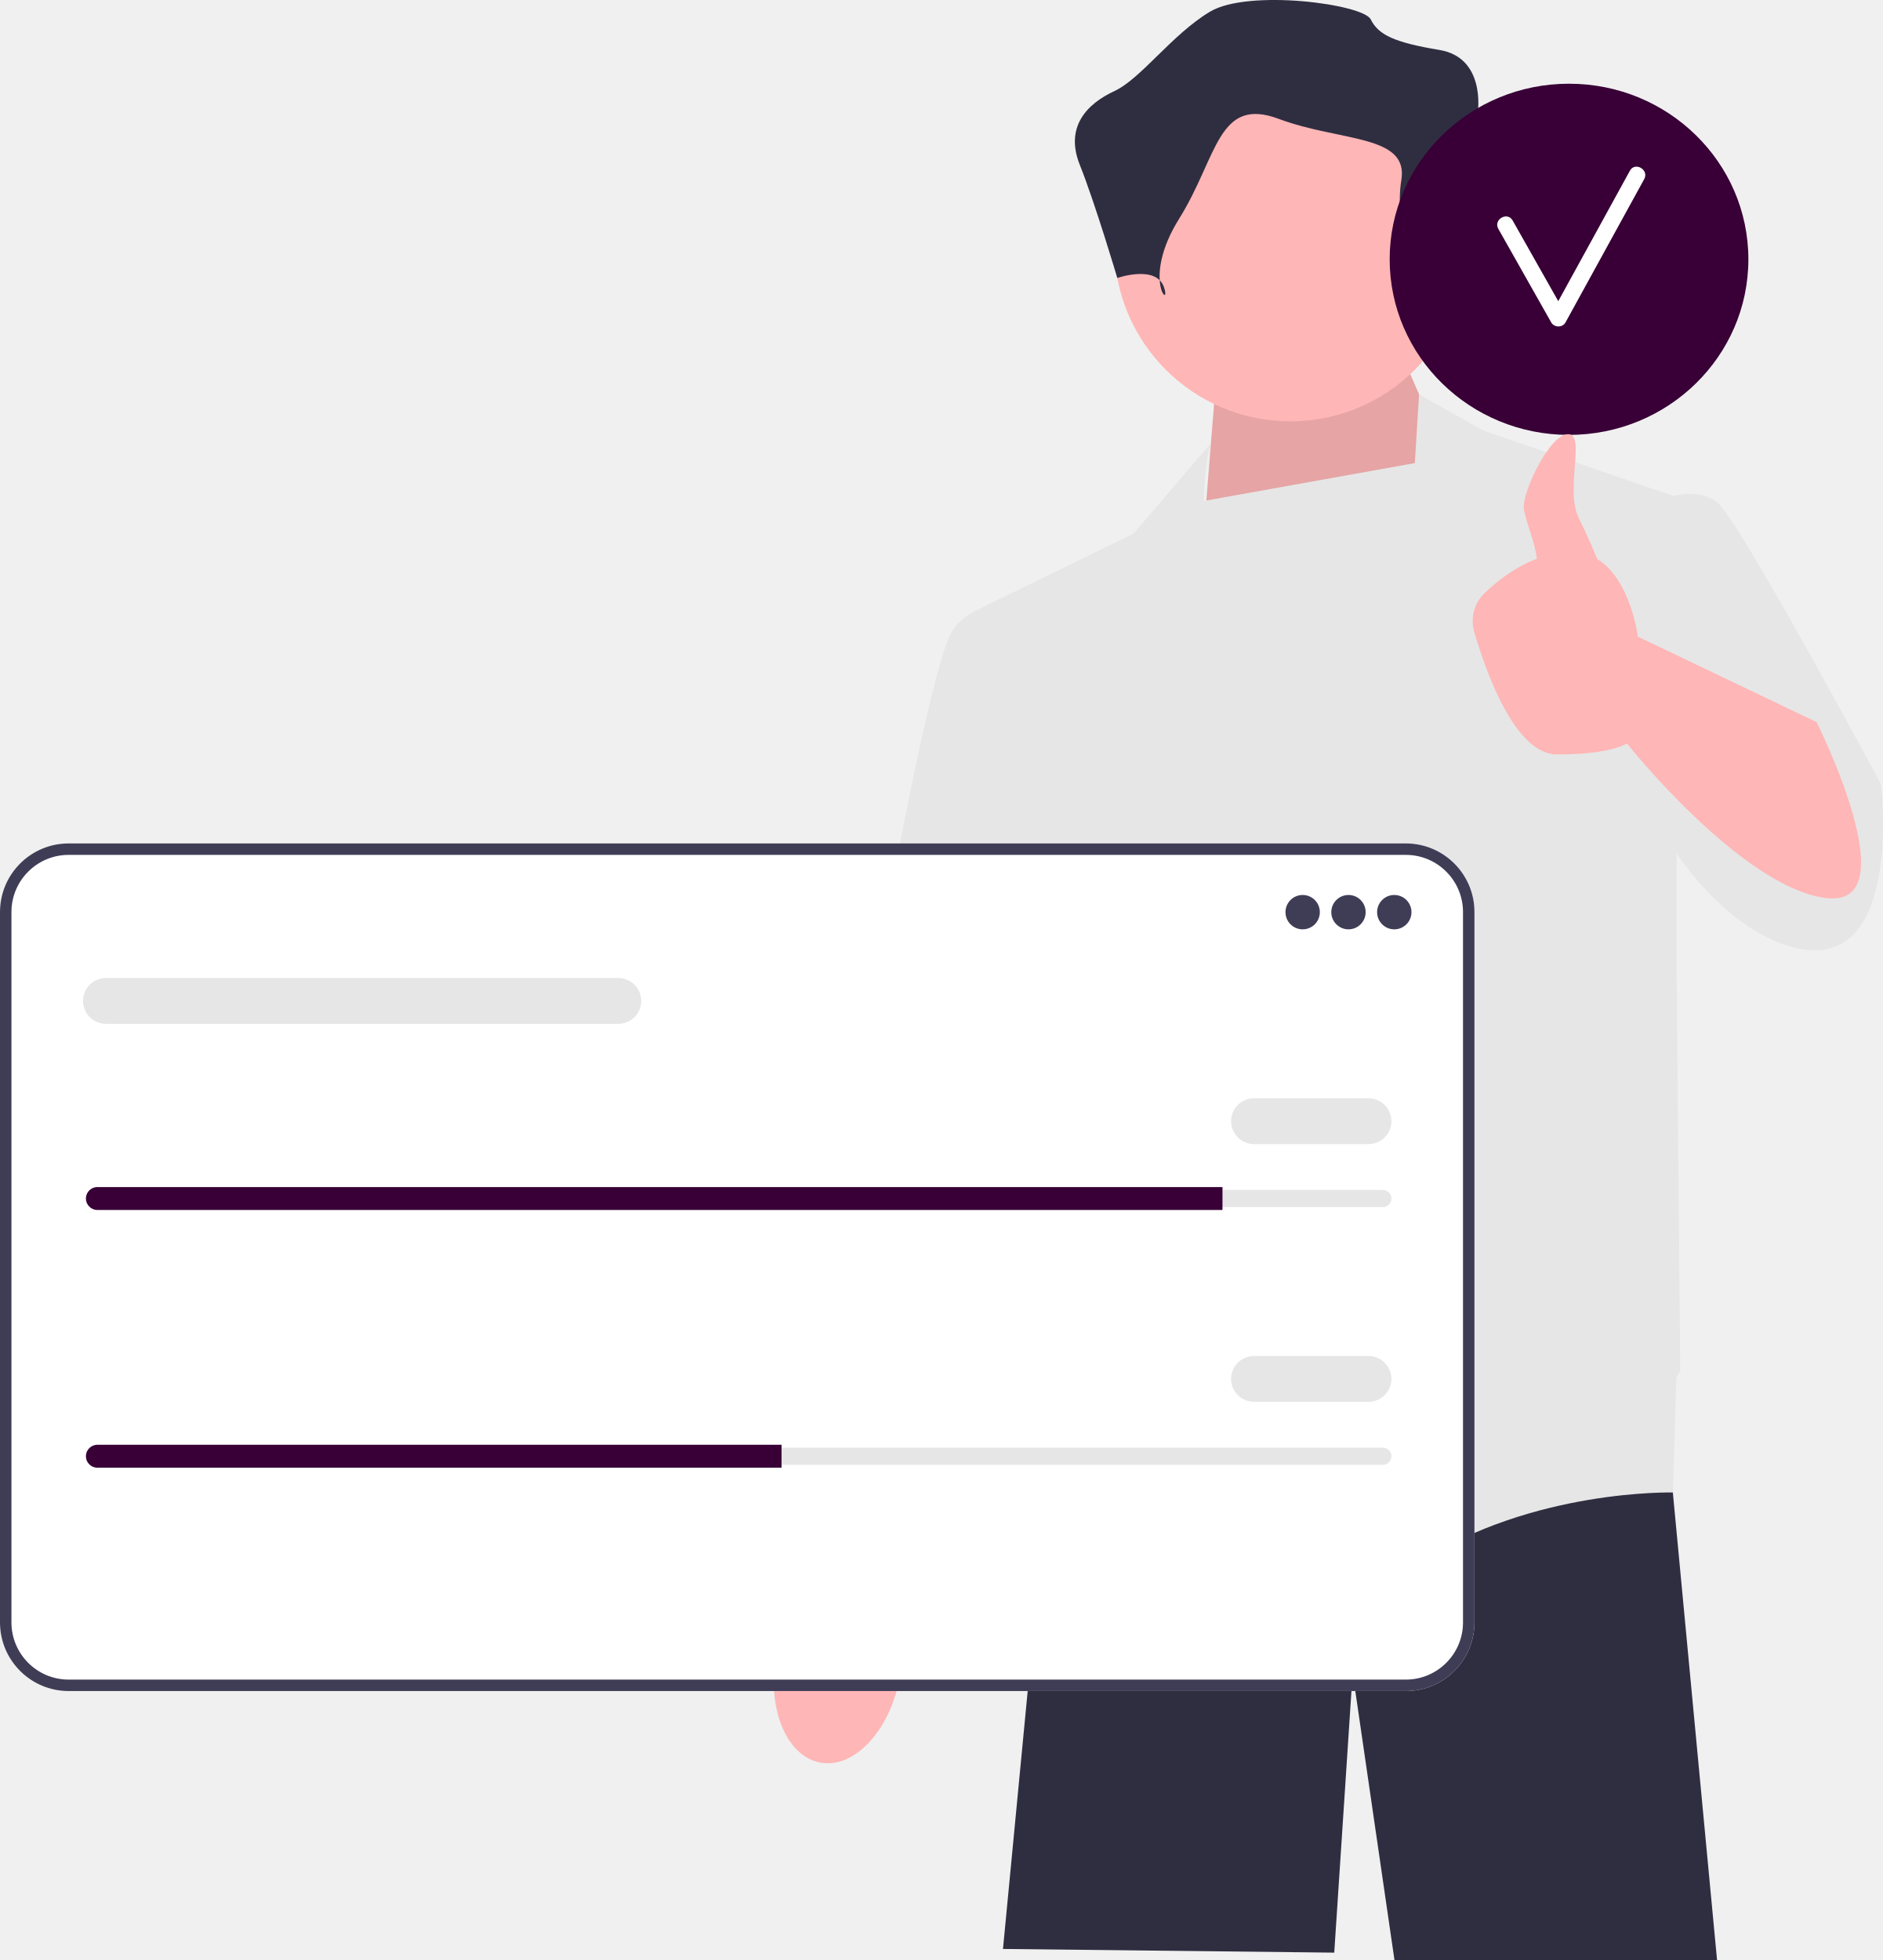
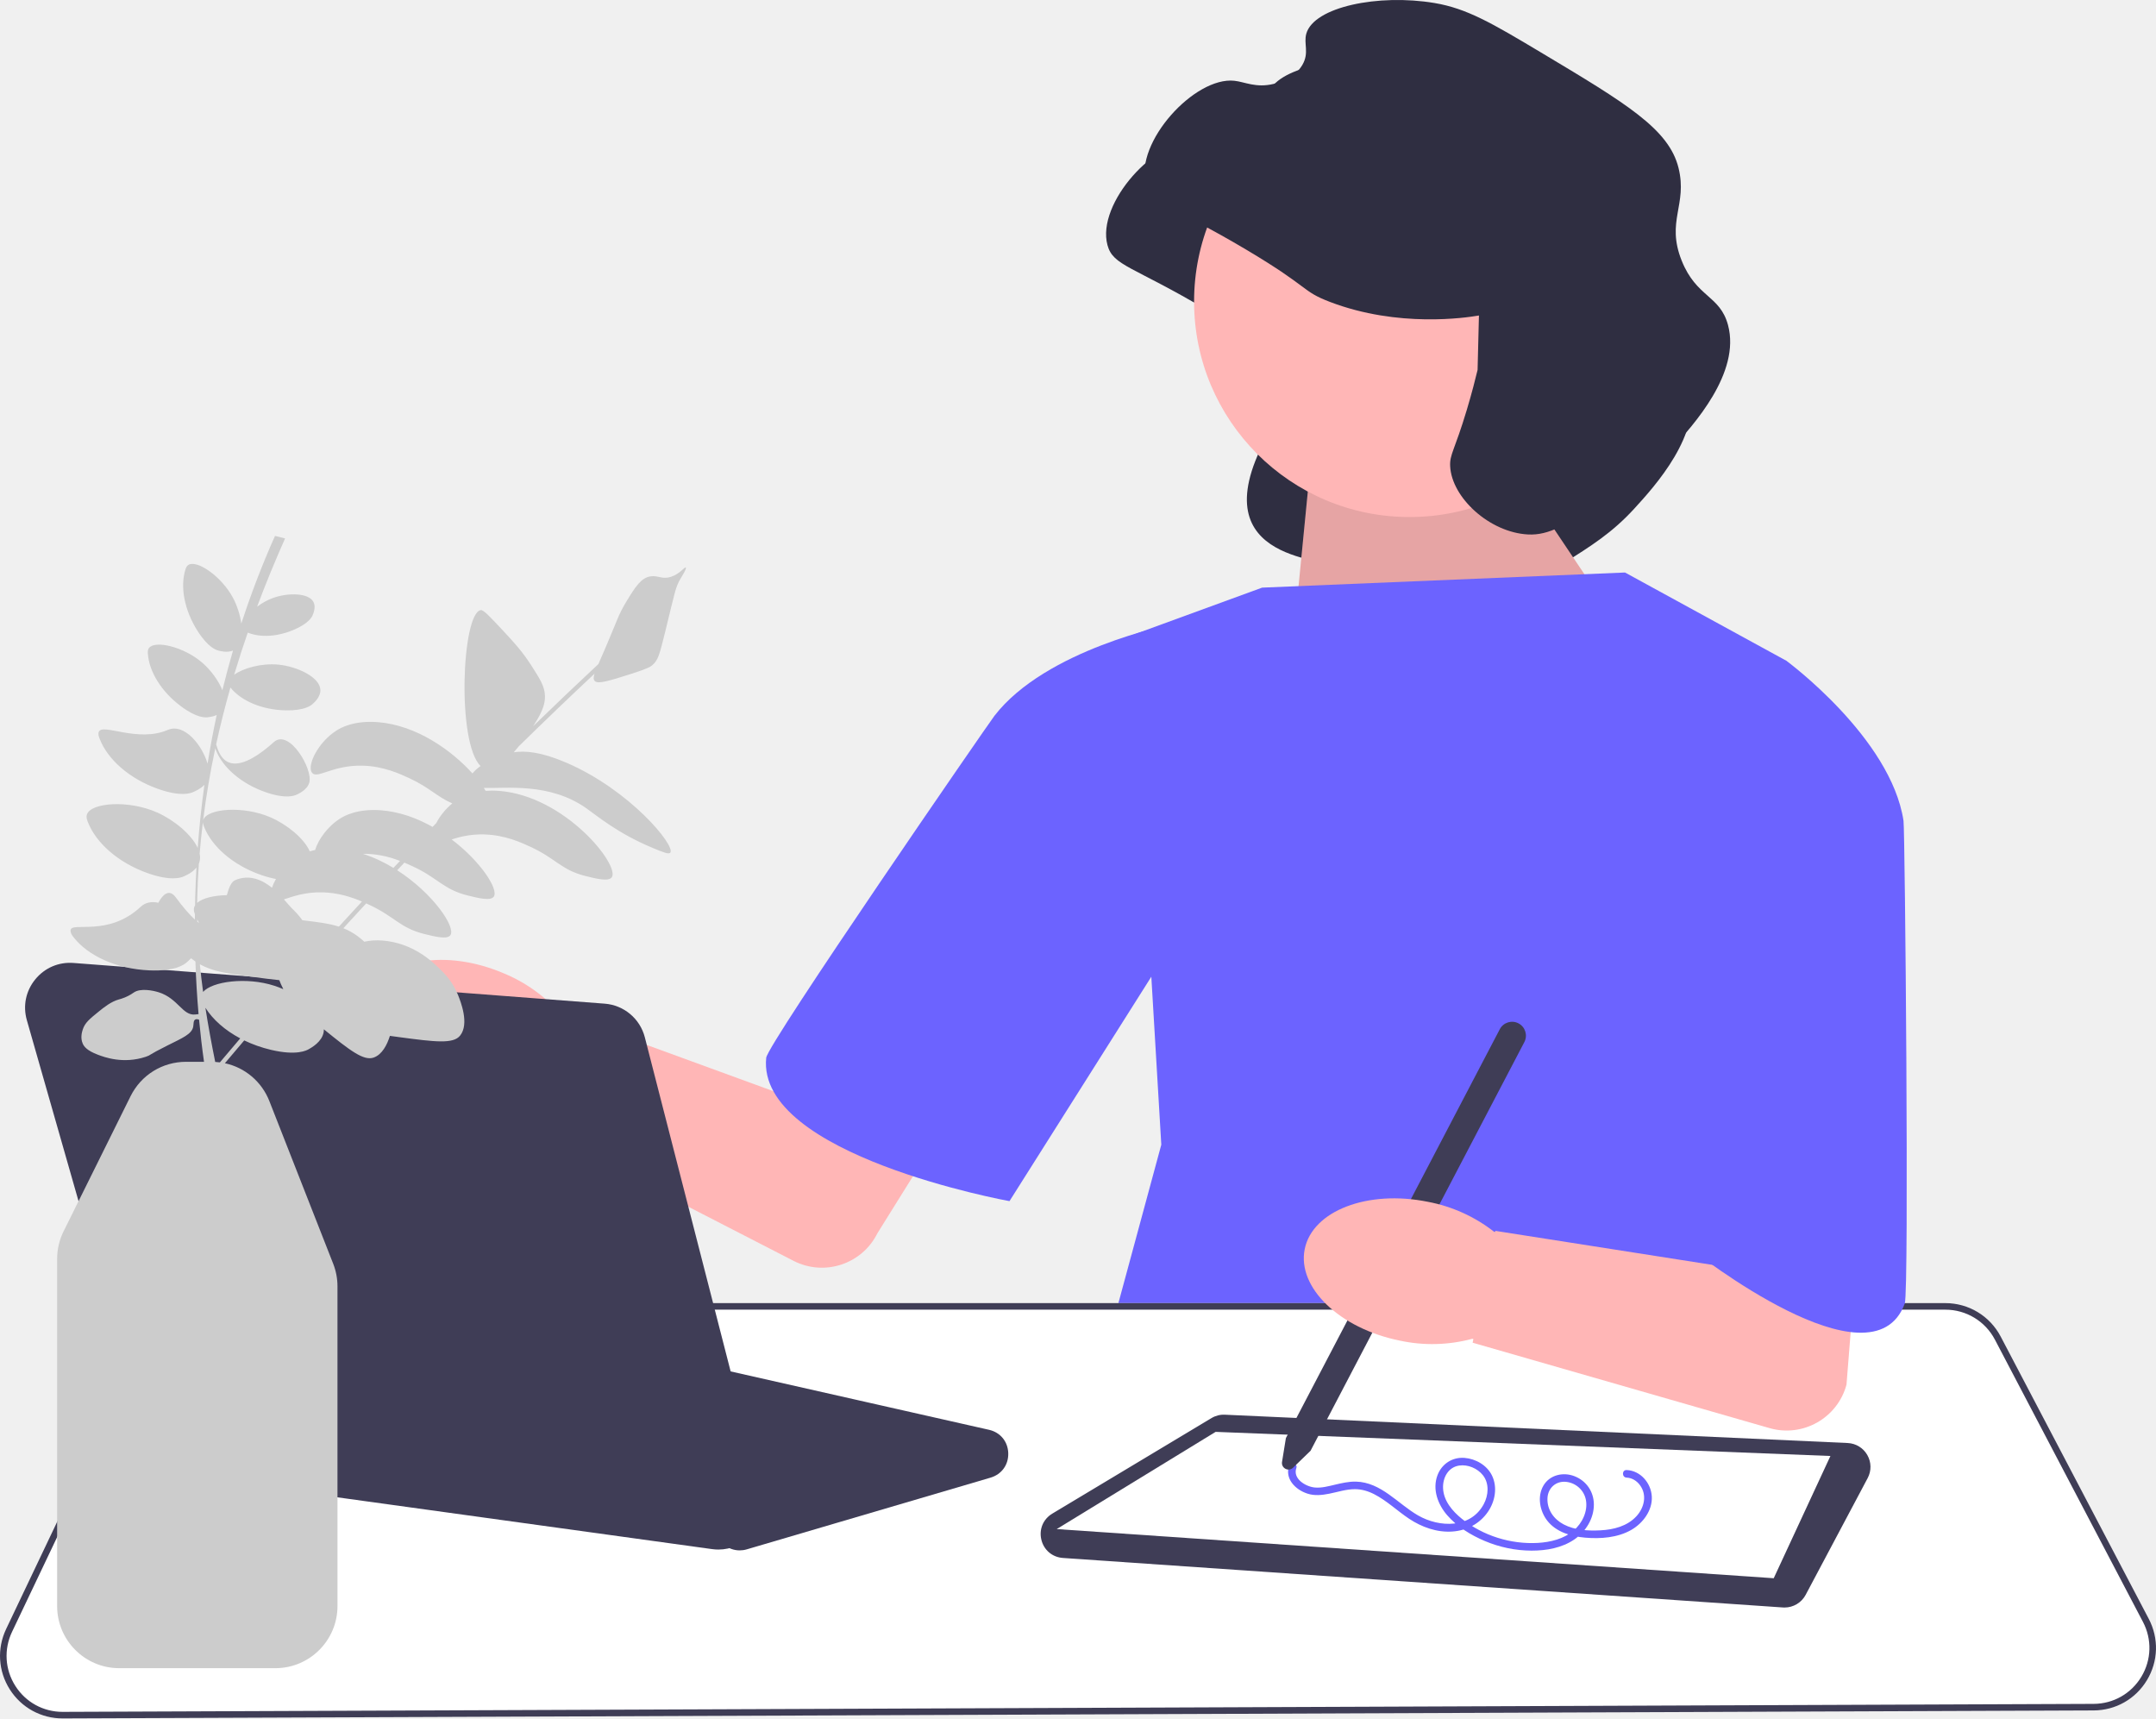
- <svg xmlns="http://www.w3.org/2000/svg" width="511.563" height="532.448" viewBox="0 0 511.563 532.448">
-   <polygon points="454.491 405.208 454.481 405.448 466.491 532.448 378.851 532.448 367.491 454.448 362.491 530.448 272.491 529.448 282.051 429.668 290.181 383.418 290.181 383.408 291.401 376.448 452.101 376.448 452.311 378.968 454.491 405.208" fill="#2f2e41" />
-   <path d="M222.883,478.831c9.282,1.691,18.96-8.762,21.618-23.348,1.163-6.385,.788-12.503-.78-17.506l1.423-8.408,23.883-113.109s43.98-87.975,43.979-103.248c-.001-15.273-12.722-22.763-12.722-22.763l-17.214,.161-53.983,131.847-9.722,97.43-1.573,13.367c-3.232,4.129-5.741,9.721-6.903,16.106-2.657,14.586,2.713,27.78,11.995,29.471Z" fill="#ffb6b6" />
-   <polygon points="397.991 135.948 381.991 98.948 329.991 107.948 326.491 151.48 397.991 135.948" fill="#ffb6b6" />
-   <polygon points="397.991 135.948 381.991 98.948 329.991 107.948 326.491 151.48 397.991 135.948" opacity=".1" />
-   <path d="M510.991,212.948s-37-69-44-76c-3.116-3.116-8.015-3.16-12.493-2.251l-51.507-17.749-17.458-9.809-1.15,18.662-57.315,10.287c.318-11.381,1.924-15.71,1.924-15.71l-21,24.569-41,20,.022,.18c-3.009,1.05-5.861,2.847-8.022,5.82-8,11-30,145-30,145l47,10,6.396-40.14,4.604,36.14,3.5,67.5s64,55,95,35,69-19,69-19l.948-31.288c.675-1.079,1.052-1.712,1.052-1.712l-1-110.984v-29.532c7.618,10.614,16.812,19.741,27.5,24.016,35,14,28-43,28-43Z" fill="#e6e6e6" />
-   <circle cx="350.556" cy="66.62" r="47.838" fill="#ffb6b6" />
-   <path d="M384.875,80.139s4.16-14.56,13.52-13.52c9.36,1.04,11.44-7.28,9.36-11.44-2.08-4.16-6.24-24.959-6.24-24.959,0,0,2.08-14.56-10.4-16.639-12.48-2.08-16.639-4.16-18.719-8.32-2.08-4.16-33.279-8.32-43.679-2.08-10.4,6.24-18.719,18.212-25.999,21.585-7.28,3.374-13.52,9.614-9.36,20.013,4.16,10.4,10.193,30.739,10.193,30.739,0,0,10.606-3.7,12.686,2.54,2.08,6.24-6.24-2.08,4.16-18.719,10.4-16.639,10.4-33.279,27.039-27.039,16.639,6.24,35.359,4.16,33.279,16.639-2.08,12.48,4.16,31.199,4.16,31.199Z" fill="#2f2e41" />
-   <g>
-     <path d="M381.949,459.384H18.633c-10.275,0-18.633-8.359-18.633-18.633V247.758c0-10.274,8.359-18.633,18.633-18.633H381.949c10.275,0,18.633,8.359,18.633,18.633v192.993c0,10.274-8.359,18.633-18.633,18.633Z" fill="#fff" />
-     <path d="M381.949,459.384H18.633c-10.275,0-18.633-8.359-18.633-18.633V247.758c0-10.274,8.359-18.633,18.633-18.633H381.949c10.275,0,18.633,8.359,18.633,18.633v192.993c0,10.274-8.359,18.633-18.633,18.633ZM18.633,232.236c-8.558,0-15.522,6.963-15.522,15.522v192.993c0,8.558,6.963,15.522,15.522,15.522H381.949c8.558,0,15.522-6.963,15.522-15.522V247.758c0-8.558-6.963-15.522-15.522-15.522H18.633Z" fill="#3f3d56" />
-     <circle cx="353.908" cy="247.794" r="4.667" fill="#3f3d56" />
-     <circle cx="366.355" cy="247.794" r="4.667" fill="#3f3d56" />
-     <circle cx="378.801" cy="247.794" r="4.667" fill="#3f3d56" />
-     <path d="M26.449,323.251c-1.287,0-2.334,1.047-2.334,2.334,0,.627,.242,1.208,.682,1.636,.444,.454,1.025,.697,1.652,.697H375.69c1.287,0,2.334-1.047,2.334-2.334,0-.627-.242-1.208-.682-1.636-.444-.454-1.025-.697-1.652-.697H26.449Z" fill="#e6e6e6" />
-     <path d="M332.127,322.473v6.223H26.449c-.856,0-1.634-.342-2.194-.918-.576-.56-.918-1.338-.918-2.194,0-1.711,1.4-3.112,3.112-3.112H332.127Z" fill="#380036" />
-     <path d="M371.8,310.805h-31.116c-3.431,0-6.223-2.791-6.223-6.223s2.792-6.223,6.223-6.223h31.116c3.431,0,6.223,2.791,6.223,6.223s-2.792,6.223-6.223,6.223Z" fill="#e6e6e6" />
-     <path d="M167.99,278.133H28.782c-3.431,0-6.223-2.791-6.223-6.223s2.792-6.223,6.223-6.223H167.99c3.431,0,6.223,2.791,6.223,6.223s-2.792,6.223-6.223,6.223Z" fill="#e6e6e6" />
-     <path d="M26.449,393.262c-1.287,0-2.334,1.047-2.334,2.334,0,.627,.242,1.208,.682,1.636,.444,.454,1.025,.697,1.652,.697H375.69c1.287,0,2.334-1.047,2.334-2.334,0-.627-.242-1.208-.682-1.636-.444-.454-1.025-.697-1.652-.697H26.449Z" fill="#e6e6e6" />
-     <path d="M212.33,392.485v6.223H26.449c-.856,0-1.634-.342-2.194-.918-.576-.56-.918-1.338-.918-2.194,0-1.711,1.4-3.112,3.112-3.112H212.33Z" fill="#380036" />
-     <path d="M371.8,380.816h-31.116c-3.431,0-6.223-2.791-6.223-6.223s2.792-6.223,6.223-6.223h31.116c3.431,0,6.223,2.791,6.223,6.223s-2.792,6.223-6.223,6.223Z" fill="#e6e6e6" />
-   </g>
-   <g>
-     <ellipse cx="426.274" cy="70.441" rx="48.726" ry="47.7" fill="#380036" />
-     <path d="M442.811,46.381c-6.487,11.812-12.974,23.624-19.461,35.437-4.134-7.305-8.246-14.623-12.391-21.922-1.431-2.521-5.325-.254-3.89,2.274,4.804,8.461,9.559,16.951,14.364,25.413,.821,1.447,3.077,1.48,3.89,0,7.126-12.976,14.252-25.951,21.378-38.927,1.396-2.543-2.492-4.818-3.89-2.274Z" fill="#fff" />
-   </g>
-   <path d="M493.538,196.172l-48.547-23.223s-1.95-15.544-11.054-21.088c-1.548-3.692-3.329-7.749-4.946-10.963-4-7.949,2-22.949-3-22.949s-12.391,15.775-12,20c.3,3.243,2.981,8.905,3.534,13.861-6.097,2.299-11.016,6.241-14.25,9.379-2.799,2.716-3.838,6.768-2.745,10.511,3.169,10.847,11.092,33.249,22.46,33.249,15,0,19-3,19-3,0,0,31,39,54,42s-2.453-47.777-2.453-47.777Z" fill="#ffb6b6" />
+ <svg xmlns="http://www.w3.org/2000/svg" width="855.47" height="681.755" viewBox="0 0 855.47 681.755">
+   <path d="M571.597,149.332c-.125,.021-.313,.053-.54,.091-4.452,.737-31.366,4.889-58.501-5.447-11.495-4.379-7.574-5.47-33.176-20.694-30.015-17.848-37.719-17.724-39.954-26.046-4.463-16.619,19.369-42.743,35.143-41.023,4.153,.453,8.601,2.929,15.518,1.25,1.52-.369,8.173-1.984,11.417-7.491,2.893-4.913,.443-8.457,1.606-12.486,3.054-10.576,28.515-15.854,50.838-12.125,12.839,2.145,22.825,8.001,42.273,19.625,33.85,20.232,50.775,30.348,54.579,45.847,3.605,14.69-5.048,21.02,1.245,36.745,5.86,14.642,15.168,13.664,18.37,25.509,5.154,19.061-13.976,39.98-21.944,48.694-8.737,9.554-17.092,14.798-28.185,21.759-13.923,8.738-20.885,13.107-29.255,12.662-15.175-.806-60.267,1.937-60.855-10.62-.22-4.706-54.91-.853-27.98-51.52,3.303-6.215,68.009,.424,68.863-3.147" fill="#2f2e41" />
+   <polygon points="597.787 181.755 644.299 251.133 510.787 278.133 519.291 191.274 597.787 181.755" fill="#ffb6b6" />
+   <polygon points="597.787 181.755 644.299 251.133 510.787 278.133 519.291 191.274 597.787 181.755" opacity=".1" />
+   <polygon points="500.787 233.133 644.787 227.133 708.787 262.133 705.787 487.133 772.787 614.133 434.787 550.133 460.787 454.133 448.787 252.133 500.787 233.133" fill="#6c63ff" />
+   <path d="M3.878,670.236c-4.597-7.247-5.14-16.201-1.452-23.951l54.807-115.156c4.09-8.594,12.884-14.147,22.402-14.147H771.889c9.253,0,17.672,5.09,21.969,13.285l58.746,111.982c4.061,7.741,3.793,16.832-.715,24.321-4.508,7.488-12.417,11.979-21.157,12.014l-805.807,3.172h-.101c-8.542,0-16.368-4.301-20.946-11.52Z" fill="#fff" />
+   <path d="M3.878,670.236c-4.597-7.247-5.14-16.201-1.452-23.951l54.807-115.156c4.09-8.594,12.884-14.147,22.402-14.147H771.889c9.253,0,17.672,5.09,21.969,13.285l58.746,111.982c4.061,7.741,3.793,16.832-.715,24.321-4.508,7.488-12.417,11.979-21.157,12.014l-805.807,3.172h-.101c-8.542,0-16.368-4.301-20.946-11.52Zm75.756-150.65c-8.519,0-16.389,4.971-20.05,12.662L4.777,647.404c-3.301,6.936-2.816,14.95,1.299,21.437,4.098,6.461,11.101,10.31,18.748,10.31h.09l805.807-3.172c7.823-.031,14.902-4.051,18.936-10.753,4.035-6.702,4.274-14.84,.64-21.767l-58.746-111.984c-3.847-7.333-11.382-11.889-19.664-11.889H79.635Z" fill="#3f3d56" />
+   <path d="M707.438,637.732l-285.674-19.641c-4.218-.29-7.582-3.134-8.569-7.244-.988-4.11,.716-8.172,4.341-10.347l63.171-37.903c1.604-.963,3.444-1.431,5.309-1.341l247.106,11.232c3.267,.147,6.185,1.932,7.806,4.772,1.621,2.84,1.672,6.26,.138,9.147l-24.603,46.312c-1.651,3.108-4.889,5.034-8.374,5.034-.216,0-.433-.008-.65-.022Z" fill="#3f3d56" />
+   <polygon points="419.287 606.633 703.787 626.133 726.287 577.633 482.34 568.066 419.287 606.633" fill="#fff" />
+   <circle cx="559.287" cy="119.633" r="85.492" fill="#ffb6b6" />
+   <path d="M586.823,125.165c-.125,.021-.313,.053-.54,.091-4.452,.737-31.366,4.889-58.501-5.447-11.495-4.379-7.574-5.47-33.176-20.694-30.015-17.848-37.719-17.724-39.954-26.046-4.463-16.619,19.369-42.743,35.143-41.023,4.153,.453,8.601,2.929,15.518,1.25,1.52-.369,8.173-1.984,11.417-7.491,2.893-4.913,.443-8.457,1.606-12.486,3.054-10.576,28.515-15.854,50.838-12.125,12.839,2.145,22.825,8.001,42.273,19.625,33.85,20.232,50.775,30.348,54.579,45.847,3.605,14.69-5.048,21.02,1.245,36.745,5.86,14.642,15.168,13.664,18.37,25.509,5.154,19.061-13.976,39.98-21.944,48.694-8.737,9.554-17.092,14.798-28.185,21.759-13.923,8.738-20.885,13.107-29.255,12.662-15.175-.806-30.268-14.558-30.857-27.116-.22-4.706,1.743-6.118,6.602-22.296,2.024-6.74,3.428-12.305,4.282-15.875" fill="#2f2e41" />
+   <path d="M645.42,583.21c5.5,.217,9.686,5.145,9.989,10.485,.315,5.542-3.538,10.647-8.167,13.285-5.423,3.091-12.192,3.587-18.298,3.055-5.492-.479-11.468-2.187-15.003-6.722-2.974-3.816-4.068-9.582-1.539-13.913,2.508-4.295,7.841-5.481,12.302-3.757,4.721,1.824,7.689,6.118,7.719,11.191,.033,5.624-3.215,10.821-7.773,13.931-4.916,3.354-11.104,4.433-16.956,4.419-6.376-.015-12.724-1.353-18.59-3.838-5.496-2.328-10.986-5.685-14.916-10.247-3.684-4.277-5.889-10.211-3.844-15.758,1.677-4.549,5.914-7.338,10.767-6.953,4.443,.353,8.936,2.931,10.908,7.036,2.225,4.632,1.226,10.188-1.606,14.329-3.269,4.781-8.437,7.468-14.175,7.856-6.107,.413-12.156-1.757-17.18-5.112-4.652-3.106-8.741-7.083-13.735-9.668-2.404-1.244-5.019-2.034-7.741-2.031-3.465,.004-6.797,1.142-10.167,1.803-2.856,.56-5.8,.886-8.619-.027-2.412-.781-4.669-2.213-6.189-4.266-1.437-1.942-1.942-4.375-1.128-6.681,.638-1.808,3.538-1.03,2.893,.798-1.489,4.216,3.618,7.314,7.193,7.701,2.712,.293,5.51-.49,8.127-1.102,2.727-.638,5.515-1.29,8.335-1.221,9.989,.246,16.593,8.785,24.647,13.417,8.468,4.871,20.868,5.21,26.053-4.468,1.883-3.515,2.272-8.188-.315-11.472-2.155-2.736-5.984-4.373-9.455-3.843-4.358,.666-6.529,4.817-6.371,8.944,.194,5.05,3.714,9.154,7.468,12.179,8.357,6.733,19.439,10.163,30.127,9.561,5.015-.282,10.345-1.588,14.24-4.927,3.366-2.885,5.664-7.576,4.855-12.07-.7-3.889-3.962-6.839-7.903-7.231-4.032-.4-7.182,2.462-7.362,6.489-.202,4.53,2.489,8.311,6.389,10.374,4.418,2.337,9.772,2.627,14.667,2.372,5.198-.27,10.615-1.64,14.252-5.598,3.103-3.376,4.279-8.386,1.42-12.292-1.262-1.724-3.16-2.939-5.321-3.024-1.924-.076-1.934-3.076,0-3h0Z" fill="#6c63ff" />
+   <path d="M508.692,579.997l1.529-9.458,84.874-162.219c1.406-2.687,4.736-3.729,7.423-2.324,2.687,1.406,3.729,4.736,2.324,7.423l-84.836,162.147-6.936,6.72c-.82,.791-2.004,.961-3.014,.432-1.01-.528-1.545-1.597-1.364-2.723Z" fill="#3f3d56" />
+   <path d="M566.545,476.79c9.576,1.803,18.58,5.872,26.26,11.869l.432,.093,.087-.43,92.502,14.489-6.701-123.036,70.105-38.397-16.57,207.973c-3.589,13.282-17.373,21.039-30.588,17.214l-117.751-33.87,.294-1.449-.412-.111c-9.411,2.538-19.292,2.785-28.818,.72-23.897-4.836-40.772-21.086-37.692-36.294,3.08-15.208,24.947-23.612,48.851-18.771Z" fill="#ffb6b6" />
+   <path d="M629.787,284.133l79-22s41.5,30.5,46.5,63.5c.595,3.925,2.244,186.746,.5,191.5-12.922,35.219-84-21-84-21l-42-212Z" fill="#6c63ff" />
+   <path d="M287.122,612.722l-8.19-7.02h-0c-1.219-1.046-2.702-1.738-4.287-2.003l-182.483-30.414c-4.165-.694-7.242-3.702-8.03-7.851-.788-4.148,.972-8.075,4.593-10.248l65.102-39.061c2.176-1.306,4.736-1.717,7.213-1.157l231.374,52.273c4.498,1.016,7.5,4.65,7.647,9.26s-2.616,8.429-7.041,9.73l-96.741,28.453c-.918,.271-1.854,.402-2.782,.402-2.309,0-4.569-.817-6.375-2.366Z" fill="#3f3d56" />
+   <path d="M199.243,385.882c9.045,3.622,17.092,9.358,23.466,16.728l.406,.175,.169-.405,87.947,32.122,93.903-152.042,51.912,32.173-108.878,174.595c-6.092,12.336-21.117,17.278-33.342,10.966l-108.966-56.025,.569-1.365-.382-.188c-9.724,.668-19.466-1.003-28.412-4.872-22.508-9.371-35.918-28.581-29.952-42.904,5.966-14.324,29.046-18.335,51.561-8.958Z" fill="#ffb6b6" />
+   <path d="M505.866,309.909l-41.534-62.11s-49.425,9.783-69.784,36.23c-2.545,3.306-89.963,130.089-90.527,135.622-3.942,38.731,96.529,56.878,96.529,56.878l105.316-166.621Z" fill="#6c63ff" />
+   <path d="M282.602,614.588l-209.182-28.912c-7.001-.967-12.779-5.983-14.722-12.779L10.656,404.744c-1.628-5.699-.413-11.601,3.334-16.192s9.283-6.965,15.195-6.514l210.75,16.146c7.625,.584,14.025,5.953,15.928,13.359l46.474,180.918c1.483,5.773,0,11.876-3.968,16.324-3.417,3.831-8.261,5.971-13.312,5.971-.814,0-1.635-.056-2.456-.169Z" fill="#3f3d56" />
+   <path d="M235.976,270.166c1.223,1.345,5.66-.025,14.484-2.821,6.708-2.125,7.741-2.898,8.379-3.452,2.243-1.949,2.831-3.998,5.053-13.052,3.988-16.25,4.111-17.864,6.159-21.312,.705-1.188,2.486-4.02,2.052-4.371-.446-.361-2.374,2.59-5.937,3.705-3.472,1.087-5.035-.654-8-.211-3.832,.573-6.111,4.213-9.685,10.105-3.165,5.218-3.563,7.317-8,17.684-1.257,2.937-2.269,5.21-3.046,7.006-8.712,8.131-17.352,16.369-25.914,24.679,.165-.252,.32-.49,.455-.697,3.792-5.823,4.308-8.945,4.253-11.284-.089-3.79-1.899-6.676-5.515-12.295-3.544-5.506-6.901-9.139-10.947-13.474-5.303-5.682-7.954-8.524-9.01-8.337-7.542,1.335-9.559,52.687-.07,61.871-1.332,.952-2.435,1.948-3.232,2.929-8.123-9.019-22.038-19.095-37.452-20.335-9.503-.765-14.748,2.217-16.379,3.242-7.538,4.734-12.02,14.21-9.769,16.884,2.099,2.493,8.161-3.175,20.042-2.863,8.29,.218,14.766,3.225,18.61,5.011,8.065,3.746,11.014,7.428,16.96,9.951-2.787,2.297-4.996,5.164-6.383,7.837-.48,.495-.959,.993-1.439,1.489-6.135-3.457-13.044-5.994-20.286-6.577-9.503-.765-14.748,2.217-16.379,3.242-5.08,3.191-8.761,8.53-9.94,12.494-.77,.155-1.483,.331-2.135,.522-2.303-5.204-9.156-10.693-15.529-13.459-10.969-4.761-25.218-3.499-26.742,1.029-.049,.144-.061,.286-.082,.429,1.202-9.702,2.835-19.335,4.875-28.899,.069,.273,.156,.549,.272,.84,2.708,6.801,10.025,13.329,19.998,16.715,7.828,2.658,11.107,1.28,11.939,.895,.796-.368,4.232-1.843,5.074-4.776,1.561-5.438-7.999-21.509-14.029-16.118-19.374,17.319-22.033,3.295-22.923,.935,1.647-7.561,3.543-15.079,5.67-22.553,.037,.046,.068,.091,.106,.137,4.233,5.134,12.379,8.75,21.952,8.91,7.513,.125,9.968-1.978,10.582-2.542,.586-.539,3.151-2.771,3.064-5.543-.16-5.14-9.303-9.326-16.619-10.052-6.742-.669-14.001,1.395-17.602,4.009,1.674-5.598,3.475-11.171,5.396-16.72,4.92,2.01,11.89,1.739,18.736-1.321,5.646-2.524,6.744-4.947,7.005-5.582,.249-.606,1.384-3.164,.354-5.201-1.91-3.777-10.186-3.713-15.895-1.706-2.351,.827-4.585,2.099-6.5,3.537,3.405-9.095,7.116-18.126,11.107-27.09l-4-1c-5.099,11.451-9.544,23.051-13.364,34.779-.475-3.44-1.666-7.104-3.233-10.081-4.609-8.754-14.453-15.321-17.782-13.19-.666,.426-.946,1.12-1.2,1.947-2.041,6.65-.504,15.841,4.871,24.284,4.218,6.627,7.467,7.558,8.313,7.768,.715,.178,3.473,.939,5.74-.042-1.525,5.225-2.935,10.473-4.22,15.744-1.547-3.841-4.596-7.934-7.82-10.764-7.435-6.526-18.978-9.137-21.324-5.957-.469,.636-.483,1.385-.424,2.247,.473,6.94,5.196,14.973,13.235,20.935,6.31,4.68,9.676,4.386,10.542,4.28,.51-.062,2.049-.216,3.533-.887-1.378,6.405-2.582,12.84-3.623,19.303-2.082-7.23-9.155-16.249-15.829-13.38-11.844,5.092-25.768-2.73-27.3,.691-.399,.89-.069,1.808,.313,2.803,3.069,8.012,11.544,15.776,23.181,19.898,9.133,3.236,12.997,1.672,13.979,1.233,.651-.291,2.799-1.188,4.398-2.853-1.15,8.304-2.032,16.651-2.653,25.034-2.469-5.392-9.425-11.073-15.937-14.001-11.422-5.138-26.362-4.012-28.021,.709-.332,.944-.07,1.855,.321,2.877,3.15,8.224,11.848,16.192,23.793,20.424,9.375,3.321,13.34,1.716,14.348,1.266,.736-.329,3.337-1.415,4.996-3.479-.212,3.875-.376,7.757-.48,11.647-.03,1.108-.047,2.216-.068,3.323-.135,.218-.252,.44-.33,.673-.32,.95-.102,1.864,.273,2.863-.008,.704-.013,1.407-.017,2.11-2.09-1.894-4.583-4.743-7.581-8.802-2.706-3.662-5.275-.975-6.925,2.143-2.587-.576-5.055-.22-6.996,1.594-13.016,12.159-27.614,5.708-27.821,9.333-.06,1.046,.501,1.878,1.207,2.78,5.683,7.26,16.84,12.556,30.094,13.114,10.403,.438,13.877-2.389,14.747-3.149,.306-.267,.991-.844,1.733-1.655,.596,.476,1.176,.907,1.757,1.301,.229,6.96,.638,13.912,1.245,20.852-.493,.044-.965,.125-1.317,.161-5.039,.513-6.737-6.285-14.348-8.768-2.528-.825-7.398-1.725-9.964,0-.37,.248-1.631,1.183-3.587,1.993-1.156,.479-2.04,.701-2.391,.797-3.123,.854-6.016,3.198-7.971,4.783-3.676,2.979-5.514,4.468-6.377,7.174-.271,.852-1.035,3.247,0,5.58,.489,1.102,1.625,2.742,5.979,4.384,2.588,.976,10.135,3.823,19.131,.797,2.049-.689,.485-.442,8.37-4.384,6.204-3.101,9.832-4.584,10.363-7.573,.187-1.051-.001-2.332,.797-2.79,.444-.254,.98-.131,1.516,.062,.522,5.579,1.174,11.149,1.964,16.707h-7.099c-9.426,0-17.882,5.246-22.067,13.691l-26.552,53.568c-1.676,3.381-2.562,7.163-2.562,10.938v137.743c0,13.581,11.049,24.63,24.63,24.63h61.977c13.581,0,24.63-11.049,24.63-24.63v-126.835c0-3.092-.573-6.119-1.703-8.998l-25.306-64.476c-3.069-7.819-9.717-13.351-17.663-15.063,2.549-3.022,5.102-6.04,7.674-9.05,3.239,1.563,6.803,2.846,10.634,3.747,10.136,2.383,14.079,.258,15.076-.325,.953-.557,5.082-2.823,5.782-6.602,.075-.405,.104-.815,.099-1.227,10.382,8.44,15.798,12.6,19.755,11.213,3.402-1.192,5.344-5.1,6.456-8.607,1.161,.161,2.393,.326,3.706,.502,14.219,1.899,21.385,2.779,24.126-.589,3.793-4.661,.193-13.649-.8-16.126-2.157-5.384-5.475-8.66-7.536-10.653-2.677-2.588-10.305-9.964-22.315-10.948-2.611-.214-4.956-.05-7.346,.45-.833-.762-1.711-1.508-2.679-2.216-1.844-1.351-3.664-2.351-5.624-3.132,3.006-3.293,6.02-6.576,9.048-9.846,.479,.218,.935,.429,1.353,.623,9.921,4.608,12.101,9.12,21.641,11.495,4.329,1.078,9.229,2.298,10.442,.463,2.155-3.258-6.993-16.666-21.129-25.738,.953-1.009,1.909-2.015,2.864-3.022,1.293,.542,2.432,1.071,3.402,1.521,9.921,4.608,12.101,9.12,21.642,11.495,4.328,1.078,9.229,2.298,10.442,.463,1.923-2.907-5.153-13.898-16.741-22.677,3.183-1.011,7.404-2.131,12.869-1.987,8.29,.218,14.766,3.225,18.61,5.011,9.921,4.608,12.101,9.12,21.641,11.495,4.328,1.078,9.229,2.298,10.442,.463,3.204-4.844-18.557-32.137-44.588-34.232-2.021-.163-3.837-.149-5.479-.028-.227-.376-.473-.762-.733-1.154,8.807,.283,26.008-2.235,40.648,8.044,4.221,2.964,12.422,9.936,26.146,15.664,4.386,1.831,6.592,2.731,7.2,1.979,2.175-2.691-15.907-24.838-41.346-35.748-10.086-4.326-16.318-4.735-20.75-4.08,.683-.779,1.349-1.583,1.99-2.39,9.906-9.715,19.936-19.329,30.057-28.813-.49,1.515-.474,2.321,.061,2.909Zm-127.117,120.915c-11.188-3.622-24.736-1.676-28.269,2.445-.498-3.652-.931-7.31-1.288-10.975,5.097,2.847,10.416,3.609,20.505,4.956,4.297,.574,7.94,1.051,11.021,1.35,.414,1.122,.855,2.131,1.367,3.097,.059,.112,.123,.219,.184,.329l-.089,.102c-1.149-.498-2.3-.938-3.431-1.304Zm-29.726-49.069c.319-1.059,.326-2.186,.082-3.348,.348-4.211,.783-8.408,1.297-12.593-.013,.641,.19,1.282,.467,1.977,3.11,7.812,11.515,15.31,22.971,19.199,2.137,.726,3.97,1.183,5.549,1.463-.695,1.211-1.227,2.39-1.58,3.482-3.906-3.138-8.933-5.419-14.637-2.999-1.552,.659-2.474,3.068-3.274,5.95-5.27,.091-9.673,1.19-11.77,3.05,.011-.776,.007-1.55,.028-2.327,.118-4.429,.336-8.843,.644-13.244,.084-.197,.16-.4,.223-.609Zm-.88,22.78c.227,.465,.476,.928,.734,1.389-.234-.173-.474-.358-.721-.559-.007-.276-.008-.553-.013-.83Zm8.997,56.685c-.614-.081-1.233-.139-1.858-.174-1.442-7.161-2.774-14.317-3.889-21.487,2.932,4.653,7.717,8.912,13.812,12.142-2.705,3.165-5.387,6.341-8.065,9.519Zm47.222-53.859c-3.815-1.225-8.293-1.812-14.489-2.531-1.57-2.183-3.189-3.79-4.386-4.947-.648-.627-1.643-1.87-2.932-3.324,3.34-1.072,8.325-2.982,15.369-2.797,6.402,.168,11.715,1.999,15.576,3.647-3.059,3.305-6.102,6.624-9.138,9.953Zm21.624-23.305c-3.749-2.266-7.815-4.206-12.096-5.569,.416-.004,.823-.016,1.255-.005,5.308,.14,9.867,1.423,13.473,2.797-.877,.925-1.756,1.849-2.632,2.777Z" fill="#ccc" />
</svg>
